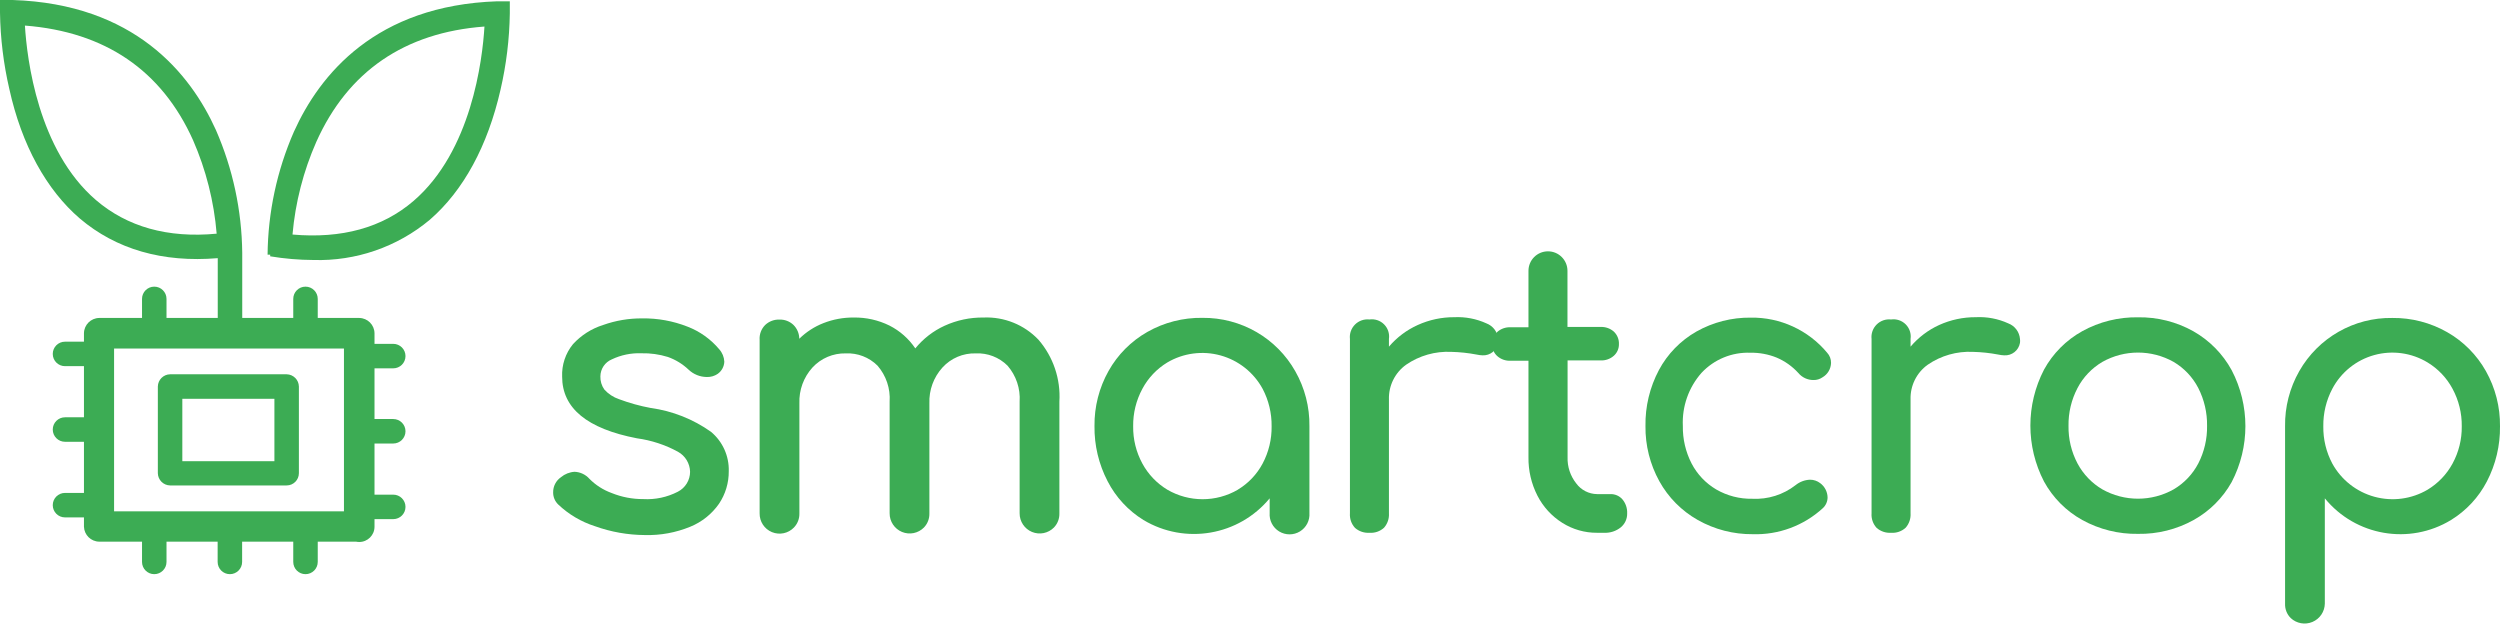
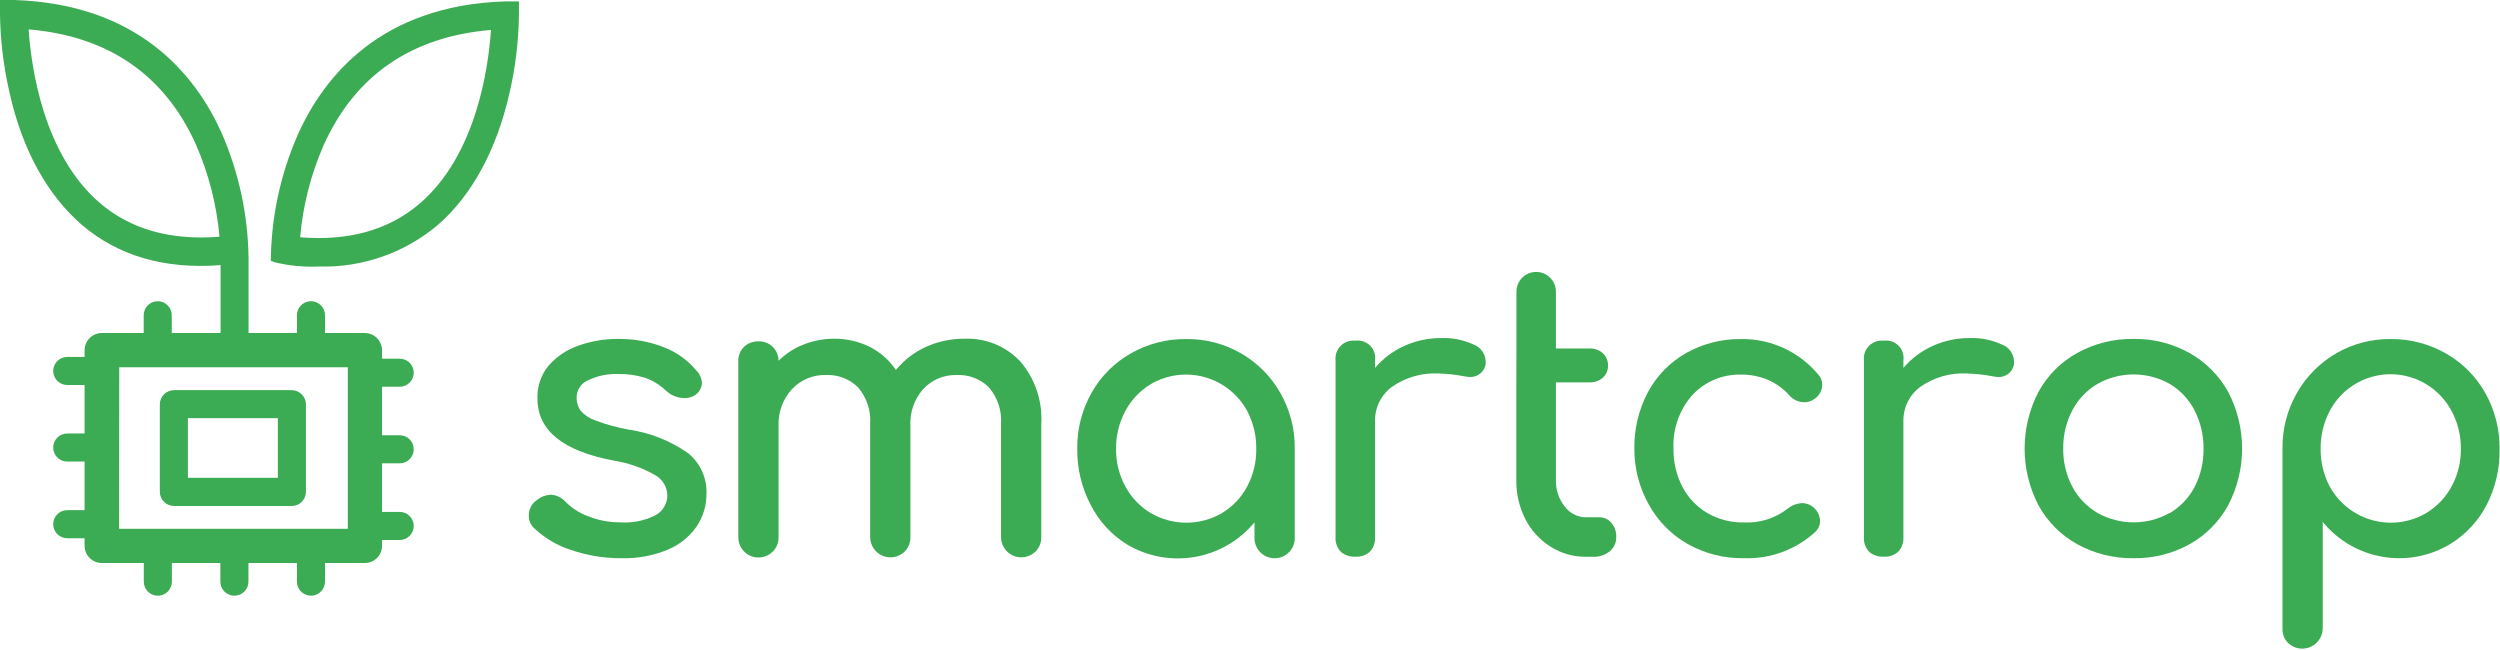
- <svg xmlns="http://www.w3.org/2000/svg" viewBox="0 0 230.77 57.6">
+ <svg xmlns="http://www.w3.org/2000/svg" viewBox="0 0 227.92 59.17">
  <defs>
    <style>.cls-1{fill:#3cac54;}</style>
  </defs>
  <g id="Layer_2" data-name="Layer 2">
    <g id="Layer_1-2" data-name="Layer 1">
-       <path class="cls-1" d="M33.12,47.2h-24l1.41,1.41V30.76L9.16,32.17h24l-1.41-1.41V48.62a1.41,1.41,0,0,0,2.82,0V30.76a1.43,1.43,0,0,0-1.41-1.41h-24a1.43,1.43,0,0,0-1.41,1.41V48.62A1.43,1.43,0,0,0,9.16,50h24A1.41,1.41,0,0,0,33.12,47.2Z" />
-       <path class="cls-1" d="M14.24,31.89a1.13,1.13,0,0,1-1.13-1.13V27.59a1.13,1.13,0,0,1,2.26,0v3.17A1.13,1.13,0,0,1,14.24,31.89Z" />
-       <path class="cls-1" d="M28.2,31.89a1.13,1.13,0,0,1-1.13-1.13V27.59a1.13,1.13,0,0,1,2.26,0v3.17A1.13,1.13,0,0,1,28.2,31.89Z" />
-       <path class="cls-1" d="M26.46,42.57H15.7l1.13,1.13v-8L15.7,36.81H26.46l-1.13-1.13v8a1.13,1.13,0,0,0,2.26,0v-8a1.15,1.15,0,0,0-1.13-1.13H15.7a1.15,1.15,0,0,0-1.13,1.13v8a1.15,1.15,0,0,0,1.13,1.13H26.46A1.13,1.13,0,0,0,26.46,42.57Z" />
-       <path class="cls-1" d="M9.16,47.76H6A1.13,1.13,0,0,1,6,45.5H9.16a1.13,1.13,0,1,1,0,2.26Z" />
-       <path class="cls-1" d="M9.16,33.8H6a1.13,1.13,0,0,1,0-2.26H9.16a1.13,1.13,0,0,1,0,2.26Z" />
-       <path class="cls-1" d="M9.16,40.78H6a1.13,1.13,0,0,1,0-2.26H9.16a1.13,1.13,0,1,1,0,2.26Z" />
-       <path class="cls-1" d="M28.2,53a1.13,1.13,0,0,1-1.13-1.13V48.7a1.13,1.13,0,1,1,2.26,0v3.17A1.13,1.13,0,0,1,28.2,53Z" />
-       <path class="cls-1" d="M14.24,53a1.13,1.13,0,0,1-1.13-1.13V48.7a1.13,1.13,0,1,1,2.26,0v3.17A1.13,1.13,0,0,1,14.24,53Z" />
-       <path class="cls-1" d="M21.22,53a1.13,1.13,0,0,1-1.13-1.13V48.7a1.13,1.13,0,1,1,2.26,0v3.17A1.13,1.13,0,0,1,21.22,53Z" />
-       <path class="cls-1" d="M36.3,47.92H33.12a1.13,1.13,0,1,1,0-2.26H36.3a1.13,1.13,0,1,1,0,2.26Z" />
-       <path class="cls-1" d="M36.3,34H33.12a1.13,1.13,0,0,1,0-2.26H36.3a1.13,1.13,0,0,1,0,2.26Z" />
-       <path class="cls-1" d="M36.3,40.94H33.12a1.13,1.13,0,0,1,0-2.26H36.3a1.13,1.13,0,1,1,0,2.26Z" />
-       <path class="cls-1" d="M20.1,31V23.83C15,24.26,10.71,23,7.38,20.18,4.29,17.53,2,13.39.86,8.21A33.47,33.47,0,0,1,0,1.16V0L1.17,0c11.21.37,16.39,6.75,18.76,12a29.07,29.07,0,0,1,2.43,11.33V31M2.3,2.36c.19,3.1,1.2,11.51,6.56,16.11C11.73,20.93,15.48,22,20,21.57a27.15,27.15,0,0,0-2.18-8.63C14.92,6.49,9.7,2.94,2.3,2.36Z" />
-       <path class="cls-1" d="M28.94,24a25.1,25.1,0,0,1-4-.34l0-.15H24.7a29,29,0,0,1,2.43-11.35C29.51,6.88,34.69.5,45.9.12l1.16,0V1.24a33.47,33.47,0,0,1-.86,7.05c-1.18,5.18-3.43,9.32-6.53,12A16,16,0,0,1,28.94,24ZM27,21.65c4.54.4,8.29-.63,11.16-3.09,5.36-4.6,6.37-13,6.56-16.11C37.34,3,32.11,6.6,29.2,13.09A27.11,27.11,0,0,0,27,21.65Z" />
+       <path class="cls-1" d="M33.27,48.36h-24l1.41,1.41V31.92L9.31,33.33h24l-1.41-1.41V49.77a1.41,1.41,0,0,0,2.82,0V31.92a1.43,1.43,0,0,0-1.41-1.41h-24a1.43,1.43,0,0,0-1.41,1.41V49.77a1.43,1.43,0,0,0,1.41,1.41h24A1.41,1.41,0,0,0,33.27,48.36Z" />
+       <path class="cls-1" d="M33.27,51.33h-24a1.58,1.58,0,0,1-1.56-1.56V31.92a1.58,1.58,0,0,1,1.56-1.56h24a1.58,1.58,0,0,1,1.56,1.56V49.77a1.57,1.57,0,0,1-1.56,1.56Zm-24-20.68A1.28,1.28,0,0,0,8,31.92V49.77A1.28,1.28,0,0,0,9.31,51H32.37l-.17-.12a1.45,1.45,0,0,1-.49-1.14V48.51H10.87v1.62L8.94,48.21h1.62V33.48H8.94l1.92-1.92v1.62H31.71V31.55l1.92,1.92H32V48.21h1.26a1.43,1.43,0,0,1,1.26.67v-17a1.28,1.28,0,0,0-1.26-1.26ZM32,48.51v1.26A1.19,1.19,0,0,0,33.27,51a1.12,1.12,0,0,0,1.21-1.21,1.19,1.19,0,0,0-1.21-1.26Zm-22.34,0,.9.9v-.9Zm1.2-.3H31.71V33.48H10.87ZM32,33.18h.9l-.9-.9Zm-22.34,0h.9v-.9Z" />
+       <path class="cls-1" d="M14.39,33a1.13,1.13,0,0,1-1.13-1.13V28.74a1.13,1.13,0,1,1,2.26,0v3.17A1.13,1.13,0,0,1,14.39,33Z" />
+       <path class="cls-1" d="M14.38,33.2a1.28,1.28,0,0,1-1.28-1.28V28.74a1.28,1.28,0,1,1,2.56,0v3.17A1.28,1.28,0,0,1,14.38,33.2Zm0-5.43a1,1,0,0,0-1,1v3.17a1,1,0,0,0,2,0V28.74A1,1,0,0,0,14.38,27.76Z" />
+       <path class="cls-1" d="M28.35,33a1.13,1.13,0,0,1-1.13-1.13V28.74a1.13,1.13,0,1,1,2.26,0v3.17A1.13,1.13,0,0,1,28.35,33Z" />
+       <path class="cls-1" d="M28.35,33.2a1.28,1.28,0,0,1-1.28-1.28V28.74a1.28,1.28,0,1,1,2.56,0v3.17A1.28,1.28,0,0,1,28.35,33.2Zm0-5.43a1,1,0,0,0-1,1v3.17a1,1,0,0,0,2,0V28.74A1,1,0,0,0,28.35,27.76Z" />
+       <path class="cls-1" d="M26.61,43.72H15.85L17,44.85v-8L15.85,38H26.61l-1.13-1.13v8a1.13,1.13,0,0,0,2.26,0v-8a1.15,1.15,0,0,0-1.13-1.13H15.85a1.15,1.15,0,0,0-1.13,1.13v8A1.15,1.15,0,0,0,15.85,46H26.61A1.13,1.13,0,0,0,26.61,43.72Z" />
+       <path class="cls-1" d="M26.61,46.13H15.85a1.3,1.3,0,0,1-1.28-1.28v-8a1.3,1.3,0,0,1,1.28-1.28H26.61a1.3,1.3,0,0,1,1.28,1.28v8a1.29,1.29,0,0,1-1.28,1.28ZM15.85,35.86a1,1,0,0,0-1,1v8a1,1,0,0,0,1,1h9.95a1.18,1.18,0,0,1-.47-1v-1h-8.2v1.34l-1.64-1.64h1.34V38.12H15.49l1.64-1.64v1.34h8.2V36.48L27,38.12H25.63v5.46h1a1.18,1.18,0,0,1,1,.47v-7.2a1,1,0,0,0-1-1Zm9.78,8v1a.92.92,0,0,0,1,.94.86.86,0,0,0,.94-.94.92.92,0,0,0-.94-1Zm-9.42,0,.62.62v-.62Zm.92-.3h8.2V38.12h-8.2Zm8.5-5.76h.62l-.62-.62Zm-9.42,0h.62V37.2Z" />
+       <path class="cls-1" d="M9.31,48.92H6.13a1.13,1.13,0,0,1,0-2.26H9.31a1.13,1.13,0,1,1,0,2.26Z" />
+       <path class="cls-1" d="M9.31,49.07H6.13a1.28,1.28,0,0,1,0-2.56H9.31a1.28,1.28,0,0,1,0,2.56ZM6.13,46.81a1,1,0,1,0,0,2H9.31a1,1,0,1,0,0-2Z" />
+       <path class="cls-1" d="M9.31,35H6.13a1.13,1.13,0,0,1,0-2.26H9.31a1.13,1.13,0,1,1,0,2.26Z" />
+       <path class="cls-1" d="M9.31,35.1H6.13a1.28,1.28,0,1,1,0-2.56H9.31a1.28,1.28,0,1,1,0,2.56ZM6.13,32.84a1,1,0,1,0,0,2H9.31a1,1,0,1,0,0-2Z" />
+       <path class="cls-1" d="M9.31,41.93H6.13a1.13,1.13,0,0,1,0-2.26H9.31a1.13,1.13,0,1,1,0,2.26Z" />
+       <path class="cls-1" d="M9.31,42.08H6.13a1.28,1.28,0,0,1,0-2.56H9.31a1.28,1.28,0,0,1,0,2.56ZM6.13,39.83a1,1,0,1,0,0,2H9.31a1,1,0,1,0,0-2Z" />
+       <path class="cls-1" d="M28.35,54.16A1.13,1.13,0,0,1,27.22,53V49.85a1.13,1.13,0,0,1,2.26,0V53A1.13,1.13,0,0,1,28.35,54.16Z" />
+       <path class="cls-1" d="M28.35,54.31A1.28,1.28,0,0,1,27.07,53V49.85a1.28,1.28,0,1,1,2.56,0V53A1.28,1.28,0,0,1,28.35,54.31Zm0-5.43a1,1,0,0,0-1,1V53a1,1,0,0,0,2,0V49.85A1,1,0,0,0,28.35,48.87Z" />
+       <path class="cls-1" d="M14.39,54.16A1.13,1.13,0,0,1,13.26,53V49.85a1.13,1.13,0,0,1,2.26,0V53A1.13,1.13,0,0,1,14.39,54.16Z" />
+       <path class="cls-1" d="M14.38,54.31A1.28,1.28,0,0,1,13.11,53V49.85a1.28,1.28,0,1,1,2.56,0V53A1.28,1.28,0,0,1,14.38,54.31Zm0-5.43a1,1,0,0,0-1,1V53a1,1,0,0,0,2,0V49.85A1,1,0,0,0,14.38,48.87Z" />
+       <path class="cls-1" d="M21.37,54.16A1.13,1.13,0,0,1,20.24,53V49.85a1.13,1.13,0,0,1,2.26,0V53A1.13,1.13,0,0,1,21.37,54.16Z" />
+       <path class="cls-1" d="M21.37,54.31A1.28,1.28,0,0,1,20.09,53V49.85a1.28,1.28,0,1,1,2.56,0V53A1.28,1.28,0,0,1,21.37,54.31Zm0-5.43a1,1,0,0,0-1,1V53a1,1,0,0,0,2,0V49.85A1,1,0,0,0,21.37,48.87Z" />
+       <path class="cls-1" d="M36.45,49.08H33.27a1.13,1.13,0,0,1,0-2.26h3.17a1.13,1.13,0,0,1,0,2.26Z" />
+       <path class="cls-1" d="M36.45,49.23H33.27a1.28,1.28,0,1,1,0-2.56h3.17a1.28,1.28,0,1,1,0,2.56ZM33.27,47a1,1,0,1,0,0,2h3.17a1,1,0,1,0,0-2Z" />
+       <path class="cls-1" d="M36.45,35.11H33.27a1.13,1.13,0,0,1,0-2.26h3.17a1.13,1.13,0,1,1,0,2.26Z" />
+       <path class="cls-1" d="M36.45,35.26H33.27a1.28,1.28,0,0,1,0-2.56h3.17a1.28,1.28,0,0,1,0,2.56ZM33.27,33a1,1,0,1,0,0,2h3.17a1,1,0,1,0,0-2Z" />
+       <path class="cls-1" d="M36.45,42.09H33.27a1.13,1.13,0,0,1,0-2.26h3.17a1.13,1.13,0,1,1,0,2.26Z" />
+       <path class="cls-1" d="M36.45,42.24H33.27a1.28,1.28,0,0,1,0-2.56h3.17a1.28,1.28,0,0,1,0,2.56ZM33.27,40a1,1,0,1,0,0,2h3.17a1,1,0,1,0,0-2Z" />
+       <path class="cls-1" d="M20.25,31.15V24c-5.12.44-9.39-.79-12.72-3.64-3.09-2.66-5.35-6.8-6.53-12A33.47,33.47,0,0,1,.15,1.31V.16l1.16,0c11.21.37,16.39,6.75,18.76,12a29.07,29.07,0,0,1,2.43,11.33v7.58M2.45,2.52C2.64,5.62,3.65,14,9,18.63c2.87,2.46,6.61,3.5,11.16,3.09A27.15,27.15,0,0,0,18,13.09C15.07,6.65,9.85,3.09,2.45,2.52Z" />
+       <path class="cls-1" d="M22.66,31.15h-.3V23.57A29.15,29.15,0,0,0,19.94,12.3C17.59,7,12.45.71,1.31.34l-1,0v1a33.66,33.66,0,0,0,.85,7c1.17,5.15,3.41,9.26,6.48,11.89,3.29,2.83,7.53,4,12.61,3.61h.16v7.33h-.3v-7c-5.09.4-9.35-.84-12.67-3.69C4.32,17.78,2,13.61.86,8.4A33.42,33.42,0,0,1,0,1.31V0L1.32,0c11.29.38,16.5,6.8,18.89,12.13a29.47,29.47,0,0,1,2.45,11.4ZM18.3,22a14,14,0,0,1-9.39-3.21C3.56,14.15,2.51,5.87,2.3,2.53V2.36h.17C9.92,2.95,15.19,6.54,18.12,13a27.14,27.14,0,0,1,2.19,8.68v.15h-.15Q19.22,22,18.3,22ZM2.61,2.68c.23,3.41,1.32,11.39,6.5,15.83,2.8,2.4,6.46,3.43,10.9,3.07a26.78,26.78,0,0,0-2.16-8.43C15,6.82,9.86,3.29,2.61,2.68Z" />
    </g>
    <g id="Layer_2-2" data-name="Layer 2">
-       <path class="cls-1" d="M54.91,48.57a8.82,8.82,0,0,1-3.38-2,1.52,1.52,0,0,1-.47-1.12,1.67,1.67,0,0,1,.72-1.4,2.18,2.18,0,0,1,1.26-.5,1.93,1.93,0,0,1,1.37.65,5.56,5.56,0,0,0,2.05,1.31,7.66,7.66,0,0,0,2.92.56,6.19,6.19,0,0,0,3.19-.68,2.07,2.07,0,0,0,1.13-1.84,2.17,2.17,0,0,0-1.12-1.85,11,11,0,0,0-3.78-1.24q-6.91-1.33-6.91-5.69a4.45,4.45,0,0,1,1-3A6.35,6.35,0,0,1,55.67,30a10.5,10.5,0,0,1,3.6-.61,11,11,0,0,1,4.19.76,7.18,7.18,0,0,1,2.93,2.09,1.83,1.83,0,0,1,.47,1.15,1.44,1.44,0,0,1-.61,1.12,1.67,1.67,0,0,1-1,.29,2.46,2.46,0,0,1-1.69-.68,5.39,5.39,0,0,0-1.91-1.17,7.69,7.69,0,0,0-2.45-.34,5.83,5.83,0,0,0-2.72.56,1.72,1.72,0,0,0-1.06,1.57,2,2,0,0,0,.36,1.21,3.19,3.19,0,0,0,1.37.9,17.4,17.4,0,0,0,2.92.81,12.55,12.55,0,0,1,5.56,2.2,4.56,4.56,0,0,1,1.64,3.64,5.3,5.3,0,0,1-.9,3,6,6,0,0,1-2.65,2.12,10.29,10.29,0,0,1-4.19.77A13.85,13.85,0,0,1,54.91,48.57Z" />
-       <path class="cls-1" d="M95.86,31.36a8,8,0,0,1,1.93,5.72v10.3a1.81,1.81,0,0,1-.5,1.31,1.85,1.85,0,0,1-3.17-1.31V37.08A4.61,4.61,0,0,0,93,33.75a3.9,3.9,0,0,0-2.93-1.13A4,4,0,0,0,87,33.92a4.67,4.67,0,0,0-1.21,3.31V47.38a1.81,1.81,0,0,1-.5,1.31,1.85,1.85,0,0,1-3.17-1.31V37.08A4.61,4.61,0,0,0,81,33.75a3.9,3.9,0,0,0-2.93-1.13A4.06,4.06,0,0,0,75,33.92a4.67,4.67,0,0,0-1.21,3.31V47.38a1.81,1.81,0,0,1-.5,1.31,1.84,1.84,0,0,1-3.17-1.31v-16A1.77,1.77,0,0,1,70.63,30a1.82,1.82,0,0,1,1.31-.5,1.79,1.79,0,0,1,1.3.49,1.82,1.82,0,0,1,.54,1.28A6.61,6.61,0,0,1,76,29.83a7.46,7.46,0,0,1,2.81-.52,7.2,7.2,0,0,1,3.29.74,6.32,6.32,0,0,1,2.39,2.11,7.53,7.53,0,0,1,2.7-2.09,8.41,8.41,0,0,1,3.6-.76A6.61,6.61,0,0,1,95.86,31.36Z" />
-       <path class="cls-1" d="M116,30.66a9.69,9.69,0,0,1,3.56,3.6,10,10,0,0,1,1.31,5.09v8a1.84,1.84,0,1,1-3.67,0V46a9.07,9.07,0,0,1-11.65,2,9.08,9.08,0,0,1-3.31-3.58,10.74,10.74,0,0,1-1.21-5.09,10.14,10.14,0,0,1,1.3-5.09,9.46,9.46,0,0,1,3.58-3.6A10,10,0,0,1,111,29.34,9.78,9.78,0,0,1,116,30.66ZM114.26,45.2a6.22,6.22,0,0,0,2.29-2.41,7.11,7.11,0,0,0,.83-3.44,7.22,7.22,0,0,0-.83-3.46,6.35,6.35,0,0,0-8.8-2.43,6.33,6.33,0,0,0-2.3,2.43,7.08,7.08,0,0,0-.85,3.46,7,7,0,0,0,.85,3.44,6.35,6.35,0,0,0,2.3,2.41,6.47,6.47,0,0,0,6.52,0Z" />
-       <path class="cls-1" d="M137.21,29.85a1.68,1.68,0,0,1,1.08,1.44,1.27,1.27,0,0,1,0,.36,1.39,1.39,0,0,1-1.44,1.15,2.94,2.94,0,0,1-.54-.07,14.32,14.32,0,0,0-2.34-.25,6.79,6.79,0,0,0-4.18,1.19,3.8,3.8,0,0,0-1.58,3.2V47.38a1.84,1.84,0,0,1-.45,1.33,1.79,1.79,0,0,1-1.35.47,1.84,1.84,0,0,1-1.33-.45,1.79,1.79,0,0,1-.47-1.35V31.29a1.63,1.63,0,0,1,1.8-1.8,1.59,1.59,0,0,1,1.8,1.8V32a7.59,7.59,0,0,1,2.66-2,8.07,8.07,0,0,1,3.38-.72A6.42,6.42,0,0,1,137.21,29.85Z" />
-       <path class="cls-1" d="M149.75,46.08a1.88,1.88,0,0,1,.45,1.3,1.62,1.62,0,0,1-.59,1.3,2.28,2.28,0,0,1-1.53.5h-.65a5.93,5.93,0,0,1-3.22-.92,6.39,6.39,0,0,1-2.29-2.5,7.56,7.56,0,0,1-.83-3.56V33.3h-1.66a1.73,1.73,0,0,1-1.22-.43,1.41,1.41,0,0,1-.47-1.08,1.49,1.49,0,0,1,.47-1.15,1.73,1.73,0,0,1,1.22-.43h1.66V25a1.8,1.8,0,1,1,3.6,0v5.18h3.06a1.73,1.73,0,0,1,1.22.43,1.5,1.5,0,0,1,.47,1.15,1.41,1.41,0,0,1-.47,1.08,1.73,1.73,0,0,1-1.22.43H144.7V42.2a3.69,3.69,0,0,0,.79,2.41,2.42,2.42,0,0,0,1.94,1h1.22A1.42,1.42,0,0,1,149.75,46.08Z" />
-       <path class="cls-1" d="M156.72,48a9.24,9.24,0,0,1-3.55-3.58,10.27,10.27,0,0,1-1.28-5.09,10.65,10.65,0,0,1,1.24-5.17,8.94,8.94,0,0,1,3.47-3.56,10,10,0,0,1,5-1.28,9,9,0,0,1,7.06,3.24,1.35,1.35,0,0,1,.36.94,1.58,1.58,0,0,1-.79,1.33,1.4,1.4,0,0,1-.83.25,1.81,1.81,0,0,1-1.4-.65,5.72,5.72,0,0,0-2-1.42,6.18,6.18,0,0,0-2.43-.45,5.87,5.87,0,0,0-4.5,1.85,6.92,6.92,0,0,0-1.73,4.91,7.31,7.31,0,0,0,.81,3.47,6,6,0,0,0,2.27,2.39,6.4,6.4,0,0,0,3.33.86,6,6,0,0,0,4-1.26,2.26,2.26,0,0,1,1.33-.5,1.53,1.53,0,0,1,.94.32,1.68,1.68,0,0,1,.68,1.3,1.35,1.35,0,0,1-.43,1,9.15,9.15,0,0,1-6.48,2.41A10.12,10.12,0,0,1,156.72,48Z" />
-       <path class="cls-1" d="M185.38,29.85a1.68,1.68,0,0,1,1.08,1.44,1.27,1.27,0,0,1,0,.36A1.39,1.39,0,0,1,185,32.8a2.94,2.94,0,0,1-.54-.07,14.32,14.32,0,0,0-2.34-.25,6.79,6.79,0,0,0-4.18,1.19,3.8,3.8,0,0,0-1.58,3.2V47.38a1.84,1.84,0,0,1-.45,1.33,1.79,1.79,0,0,1-1.35.47,1.84,1.84,0,0,1-1.33-.45,1.79,1.79,0,0,1-.47-1.35V31.29a1.63,1.63,0,0,1,1.8-1.8,1.59,1.59,0,0,1,1.8,1.8V32A7.59,7.59,0,0,1,179,30a8.07,8.07,0,0,1,3.38-.72A6.42,6.42,0,0,1,185.38,29.85Z" />
-       <path class="cls-1" d="M192.21,48a9,9,0,0,1-3.53-3.55,11.22,11.22,0,0,1,0-10.33,9,9,0,0,1,3.53-3.55,10.31,10.31,0,0,1,5.15-1.28,10.14,10.14,0,0,1,5.09,1.28A9.19,9.19,0,0,1,206,34.17a11.15,11.15,0,0,1,0,10.33A9.06,9.06,0,0,1,202.49,48a10.21,10.21,0,0,1-5.13,1.28A10.31,10.31,0,0,1,192.21,48Zm8.44-2.83a6,6,0,0,0,2.27-2.39,7.33,7.33,0,0,0,.81-3.47,7.43,7.43,0,0,0-.81-3.49,6,6,0,0,0-2.27-2.41,6.71,6.71,0,0,0-6.59,0,6.07,6.07,0,0,0-2.29,2.41,7.28,7.28,0,0,0-.83,3.49,7.18,7.18,0,0,0,.83,3.47,6.1,6.1,0,0,0,2.29,2.39,6.72,6.72,0,0,0,6.59,0Z" />
-       <path class="cls-1" d="M225.89,30.66a9.48,9.48,0,0,1,3.58,3.6,10.15,10.15,0,0,1,1.3,5.09,10.75,10.75,0,0,1-1.21,5.09A9.09,9.09,0,0,1,226.25,48a9,9,0,0,1-11.65-2v9.72a1.87,1.87,0,0,1-3.15,1.33,1.77,1.77,0,0,1-.52-1.33V39.35a10,10,0,0,1,1.31-5.09,9.71,9.71,0,0,1,8.59-4.91A10,10,0,0,1,225.89,30.66Zm-1.8,14.54a6.36,6.36,0,0,0,2.3-2.41,7,7,0,0,0,.85-3.44,7.09,7.09,0,0,0-.85-3.46,6.34,6.34,0,0,0-2.3-2.43,6.27,6.27,0,0,0-8.8,2.43,7.22,7.22,0,0,0-.83,3.46,7.11,7.11,0,0,0,.83,3.44,6.36,6.36,0,0,0,8.8,2.41Z" />
+       <path class="cls-1" d="M52.06,50.14a8.82,8.82,0,0,1-3.38-2A1.52,1.52,0,0,1,48.21,47a1.67,1.67,0,0,1,.72-1.4,2.18,2.18,0,0,1,1.26-.5,1.93,1.93,0,0,1,1.37.65,5.56,5.56,0,0,0,2.05,1.31,7.66,7.66,0,0,0,2.92.56A6.19,6.19,0,0,0,59.71,47a2.07,2.07,0,0,0,1.13-1.84,2.17,2.17,0,0,0-1.12-1.85A11,11,0,0,0,56,42Q49,40.7,49,36.35a4.45,4.45,0,0,1,1-3,6.35,6.35,0,0,1,2.74-1.84,10.5,10.5,0,0,1,3.6-.61,11,11,0,0,1,4.19.76,7.18,7.18,0,0,1,2.93,2.09A1.83,1.83,0,0,1,64,34.91,1.44,1.44,0,0,1,63.4,36a1.67,1.67,0,0,1-1,.29,2.46,2.46,0,0,1-1.69-.68,5.39,5.39,0,0,0-1.91-1.17,7.69,7.69,0,0,0-2.45-.34,5.83,5.83,0,0,0-2.72.56,1.72,1.72,0,0,0-1.06,1.57,2,2,0,0,0,.36,1.21,3.19,3.19,0,0,0,1.37.9,17.4,17.4,0,0,0,2.92.81,12.55,12.55,0,0,1,5.56,2.2A4.56,4.56,0,0,1,64.41,45a5.3,5.3,0,0,1-.9,3,6,6,0,0,1-2.65,2.12,10.29,10.29,0,0,1-4.19.77A13.85,13.85,0,0,1,52.06,50.14Z" />
+       <path class="cls-1" d="M93,32.93a8,8,0,0,1,1.93,5.72v10.3a1.81,1.81,0,0,1-.5,1.31,1.85,1.85,0,0,1-3.17-1.31V38.65a4.61,4.61,0,0,0-1.1-3.33,3.9,3.9,0,0,0-2.93-1.13,4,4,0,0,0-3.08,1.3A4.67,4.67,0,0,0,83,38.8V48.95a1.81,1.81,0,0,1-.5,1.31,1.85,1.85,0,0,1-3.17-1.31V38.65a4.61,4.61,0,0,0-1.1-3.33,3.9,3.9,0,0,0-2.93-1.13,4.06,4.06,0,0,0-3.11,1.3,4.67,4.67,0,0,0-1.21,3.31V48.95a1.81,1.81,0,0,1-.5,1.31,1.84,1.84,0,0,1-3.17-1.31v-16a1.77,1.77,0,0,1,.52-1.33,1.82,1.82,0,0,1,1.31-.5,1.79,1.79,0,0,1,1.3.49,1.82,1.82,0,0,1,.54,1.28,6.61,6.61,0,0,1,2.23-1.46A7.46,7.46,0,0,1,76,30.88a7.2,7.2,0,0,1,3.29.74,6.32,6.32,0,0,1,2.39,2.11,7.53,7.53,0,0,1,2.7-2.09,8.41,8.41,0,0,1,3.6-.76A6.61,6.61,0,0,1,93,32.93Z" />
+       <path class="cls-1" d="M113.17,32.23a9.69,9.69,0,0,1,3.56,3.6,10,10,0,0,1,1.31,5.09v8a1.84,1.84,0,1,1-3.67,0V47.62a9.07,9.07,0,0,1-11.65,2A9.08,9.08,0,0,1,99.42,46a10.74,10.74,0,0,1-1.21-5.09,10.14,10.14,0,0,1,1.3-5.09,9.46,9.46,0,0,1,3.58-3.6,10,10,0,0,1,5.06-1.31A9.78,9.78,0,0,1,113.17,32.23Zm-1.76,14.54a6.22,6.22,0,0,0,2.29-2.41,7.11,7.11,0,0,0,.83-3.44,7.22,7.22,0,0,0-.83-3.46,6.35,6.35,0,0,0-8.8-2.43,6.33,6.33,0,0,0-2.3,2.43,7.08,7.08,0,0,0-.85,3.46,7,7,0,0,0,.85,3.44,6.35,6.35,0,0,0,2.3,2.41,6.46,6.46,0,0,0,6.52,0Z" />
+       <path class="cls-1" d="M134.36,31.42a1.68,1.68,0,0,1,1.08,1.44,1.27,1.27,0,0,1,0,.36A1.39,1.39,0,0,1,134,34.37a2.94,2.94,0,0,1-.54-.07,14.32,14.32,0,0,0-2.34-.25,6.79,6.79,0,0,0-4.18,1.19,3.8,3.8,0,0,0-1.58,3.2V48.95a1.84,1.84,0,0,1-.45,1.33,1.79,1.79,0,0,1-1.35.47,1.84,1.84,0,0,1-1.33-.45,1.79,1.79,0,0,1-.47-1.35V32.86a1.63,1.63,0,0,1,1.8-1.8,1.59,1.59,0,0,1,1.8,1.8v.68a7.59,7.59,0,0,1,2.66-2,8.07,8.07,0,0,1,3.38-.72A6.42,6.42,0,0,1,134.36,31.42Z" />
+       <path class="cls-1" d="M138.25,31.78V26.59a1.8,1.8,0,1,1,3.6,0v5.18h3.06a1.73,1.73,0,0,1,1.22.43,1.5,1.5,0,0,1,.47,1.15,1.41,1.41,0,0,1-.47,1.08,1.73,1.73,0,0,1-1.22.43h-3.06v8.89a3.69,3.69,0,0,0,.79,2.41,2.42,2.42,0,0,0,1.94,1h1.22a1.42,1.42,0,0,1,1.1.5,1.88,1.88,0,0,1,.45,1.3,1.62,1.62,0,0,1-.59,1.3,2.28,2.28,0,0,1-1.53.5h-.65a5.93,5.93,0,0,1-3.22-.92,6.39,6.39,0,0,1-2.29-2.5,7.56,7.56,0,0,1-.83-3.56V34.87" />
+       <path class="cls-1" d="M153.87,49.6A9.24,9.24,0,0,1,150.32,46,10.27,10.27,0,0,1,149,40.92a10.65,10.65,0,0,1,1.24-5.17,8.94,8.94,0,0,1,3.47-3.56,10,10,0,0,1,5-1.28,9,9,0,0,1,7.06,3.24,1.35,1.35,0,0,1,.36.94,1.58,1.58,0,0,1-.79,1.33,1.4,1.4,0,0,1-.83.25,1.81,1.81,0,0,1-1.4-.65,5.72,5.72,0,0,0-2-1.42,6.18,6.18,0,0,0-2.43-.45A5.87,5.87,0,0,0,154.3,36a6.92,6.92,0,0,0-1.73,4.91,7.31,7.31,0,0,0,.81,3.47,6,6,0,0,0,2.27,2.39,6.4,6.4,0,0,0,3.33.86,6,6,0,0,0,4-1.26,2.26,2.26,0,0,1,1.33-.5,1.53,1.53,0,0,1,.94.32,1.68,1.68,0,0,1,.68,1.3,1.35,1.35,0,0,1-.43,1A9.15,9.15,0,0,1,159,50.89,10.12,10.12,0,0,1,153.87,49.6Z" />
+       <path class="cls-1" d="M182.53,31.42a1.68,1.68,0,0,1,1.08,1.44,1.27,1.27,0,0,1,0,.36,1.39,1.39,0,0,1-1.44,1.15,2.94,2.94,0,0,1-.54-.07,14.32,14.32,0,0,0-2.34-.25,6.79,6.79,0,0,0-4.18,1.19,3.8,3.8,0,0,0-1.58,3.2V48.95a1.84,1.84,0,0,1-.45,1.33,1.79,1.79,0,0,1-1.35.47,1.84,1.84,0,0,1-1.33-.45,1.79,1.79,0,0,1-.47-1.35V32.86a1.63,1.63,0,0,1,1.8-1.8,1.59,1.59,0,0,1,1.8,1.8v.68a7.59,7.59,0,0,1,2.66-2,8.07,8.07,0,0,1,3.38-.72A6.42,6.42,0,0,1,182.53,31.42Z" />
+       <path class="cls-1" d="M189.37,49.61a9,9,0,0,1-3.53-3.55,11.22,11.22,0,0,1,0-10.33,9,9,0,0,1,3.53-3.55,10.31,10.31,0,0,1,5.15-1.28,10.14,10.14,0,0,1,5.09,1.28,9.19,9.19,0,0,1,3.53,3.55,11.15,11.15,0,0,1,0,10.33,9.06,9.06,0,0,1-3.51,3.55,10.21,10.21,0,0,1-5.13,1.28A10.31,10.31,0,0,1,189.37,49.61Zm8.44-2.83a6,6,0,0,0,2.27-2.39,7.33,7.33,0,0,0,.81-3.47,7.43,7.43,0,0,0-.81-3.49A6,6,0,0,0,197.81,35a6.71,6.71,0,0,0-6.59,0,6.07,6.07,0,0,0-2.29,2.41,7.28,7.28,0,0,0-.83,3.49,7.18,7.18,0,0,0,.83,3.47,6.1,6.1,0,0,0,2.29,2.39,6.72,6.72,0,0,0,6.59,0Z" />
+       <path class="cls-1" d="M223,32.23a9.48,9.48,0,0,1,3.58,3.6,10.15,10.15,0,0,1,1.3,5.09A10.75,10.75,0,0,1,226.72,46a9.09,9.09,0,0,1-3.31,3.58,9,9,0,0,1-11.65-2v9.72a1.87,1.87,0,0,1-3.15,1.33,1.77,1.77,0,0,1-.52-1.33V40.92a10,10,0,0,1,1.31-5.09A9.71,9.71,0,0,1,218,30.91,10,10,0,0,1,223,32.23Zm-1.8,14.54a6.36,6.36,0,0,0,2.3-2.41,7,7,0,0,0,.85-3.44,7.09,7.09,0,0,0-.85-3.46,6.34,6.34,0,0,0-2.3-2.43,6.27,6.27,0,0,0-8.8,2.43,7.22,7.22,0,0,0-.83,3.46,7.11,7.11,0,0,0,.83,3.44,6.36,6.36,0,0,0,8.8,2.41Z" />
+     </g>
+     <g id="Layer_5" data-name="Layer 5">
+       <path class="cls-1" d="M29.09,24.15a14.24,14.24,0,0,1-4-.4l-.2-.09a29,29,0,0,1,2.43-11.35C29.66,7,34.84.65,46.05.28l1.16,0V1.4a33.47,33.47,0,0,1-.86,7.05c-1.18,5.18-3.43,9.32-6.53,12A16,16,0,0,1,29.09,24.15ZM27.2,21.8c4.54.4,8.29-.63,11.16-3.09,5.36-4.6,6.37-13,6.56-16.11-7.42.58-12.65,4.15-15.56,10.64A27.11,27.11,0,0,0,27.2,21.8Z" />
+       <path class="cls-1" d="M29.09,24.3A14.44,14.44,0,0,1,25,23.9l-.23-.1-.08,0v-.09a29.26,29.26,0,0,1,2.45-11.41C29.54,6.93,34.76.5,46,.13l1.31,0V1.39a33.39,33.39,0,0,1-.86,7.09c-1.18,5.21-3.46,9.38-6.57,12.06A16.13,16.13,0,0,1,29.09,24.3ZM25,23.57l.1,0a14.21,14.21,0,0,0,4,.39,15.84,15.84,0,0,0,10.65-3.69c3.07-2.63,5.31-6.75,6.48-11.89a33.05,33.05,0,0,0,.85-7v-1l-1,0c-11.13.37-16.28,6.71-18.63,12A29.05,29.05,0,0,0,25,23.57ZM29.06,22q-.91,0-1.88-.09H27v-.15a27.1,27.1,0,0,1,2.17-8.61C32.15,6.64,37.43,3,44.9,2.45h.17v.17c-.2,3.35-1.26,11.62-6.61,16.22A14,14,0,0,1,29.06,22Zm-1.7-.37c4.44.37,8.1-.67,10.9-3.07,5.18-4.44,6.27-12.42,6.5-15.83-7.27.61-12.41,4.16-15.27,10.54A26.74,26.74,0,0,0,27.36,21.67Z" />
    </g>
  </g>
</svg>
